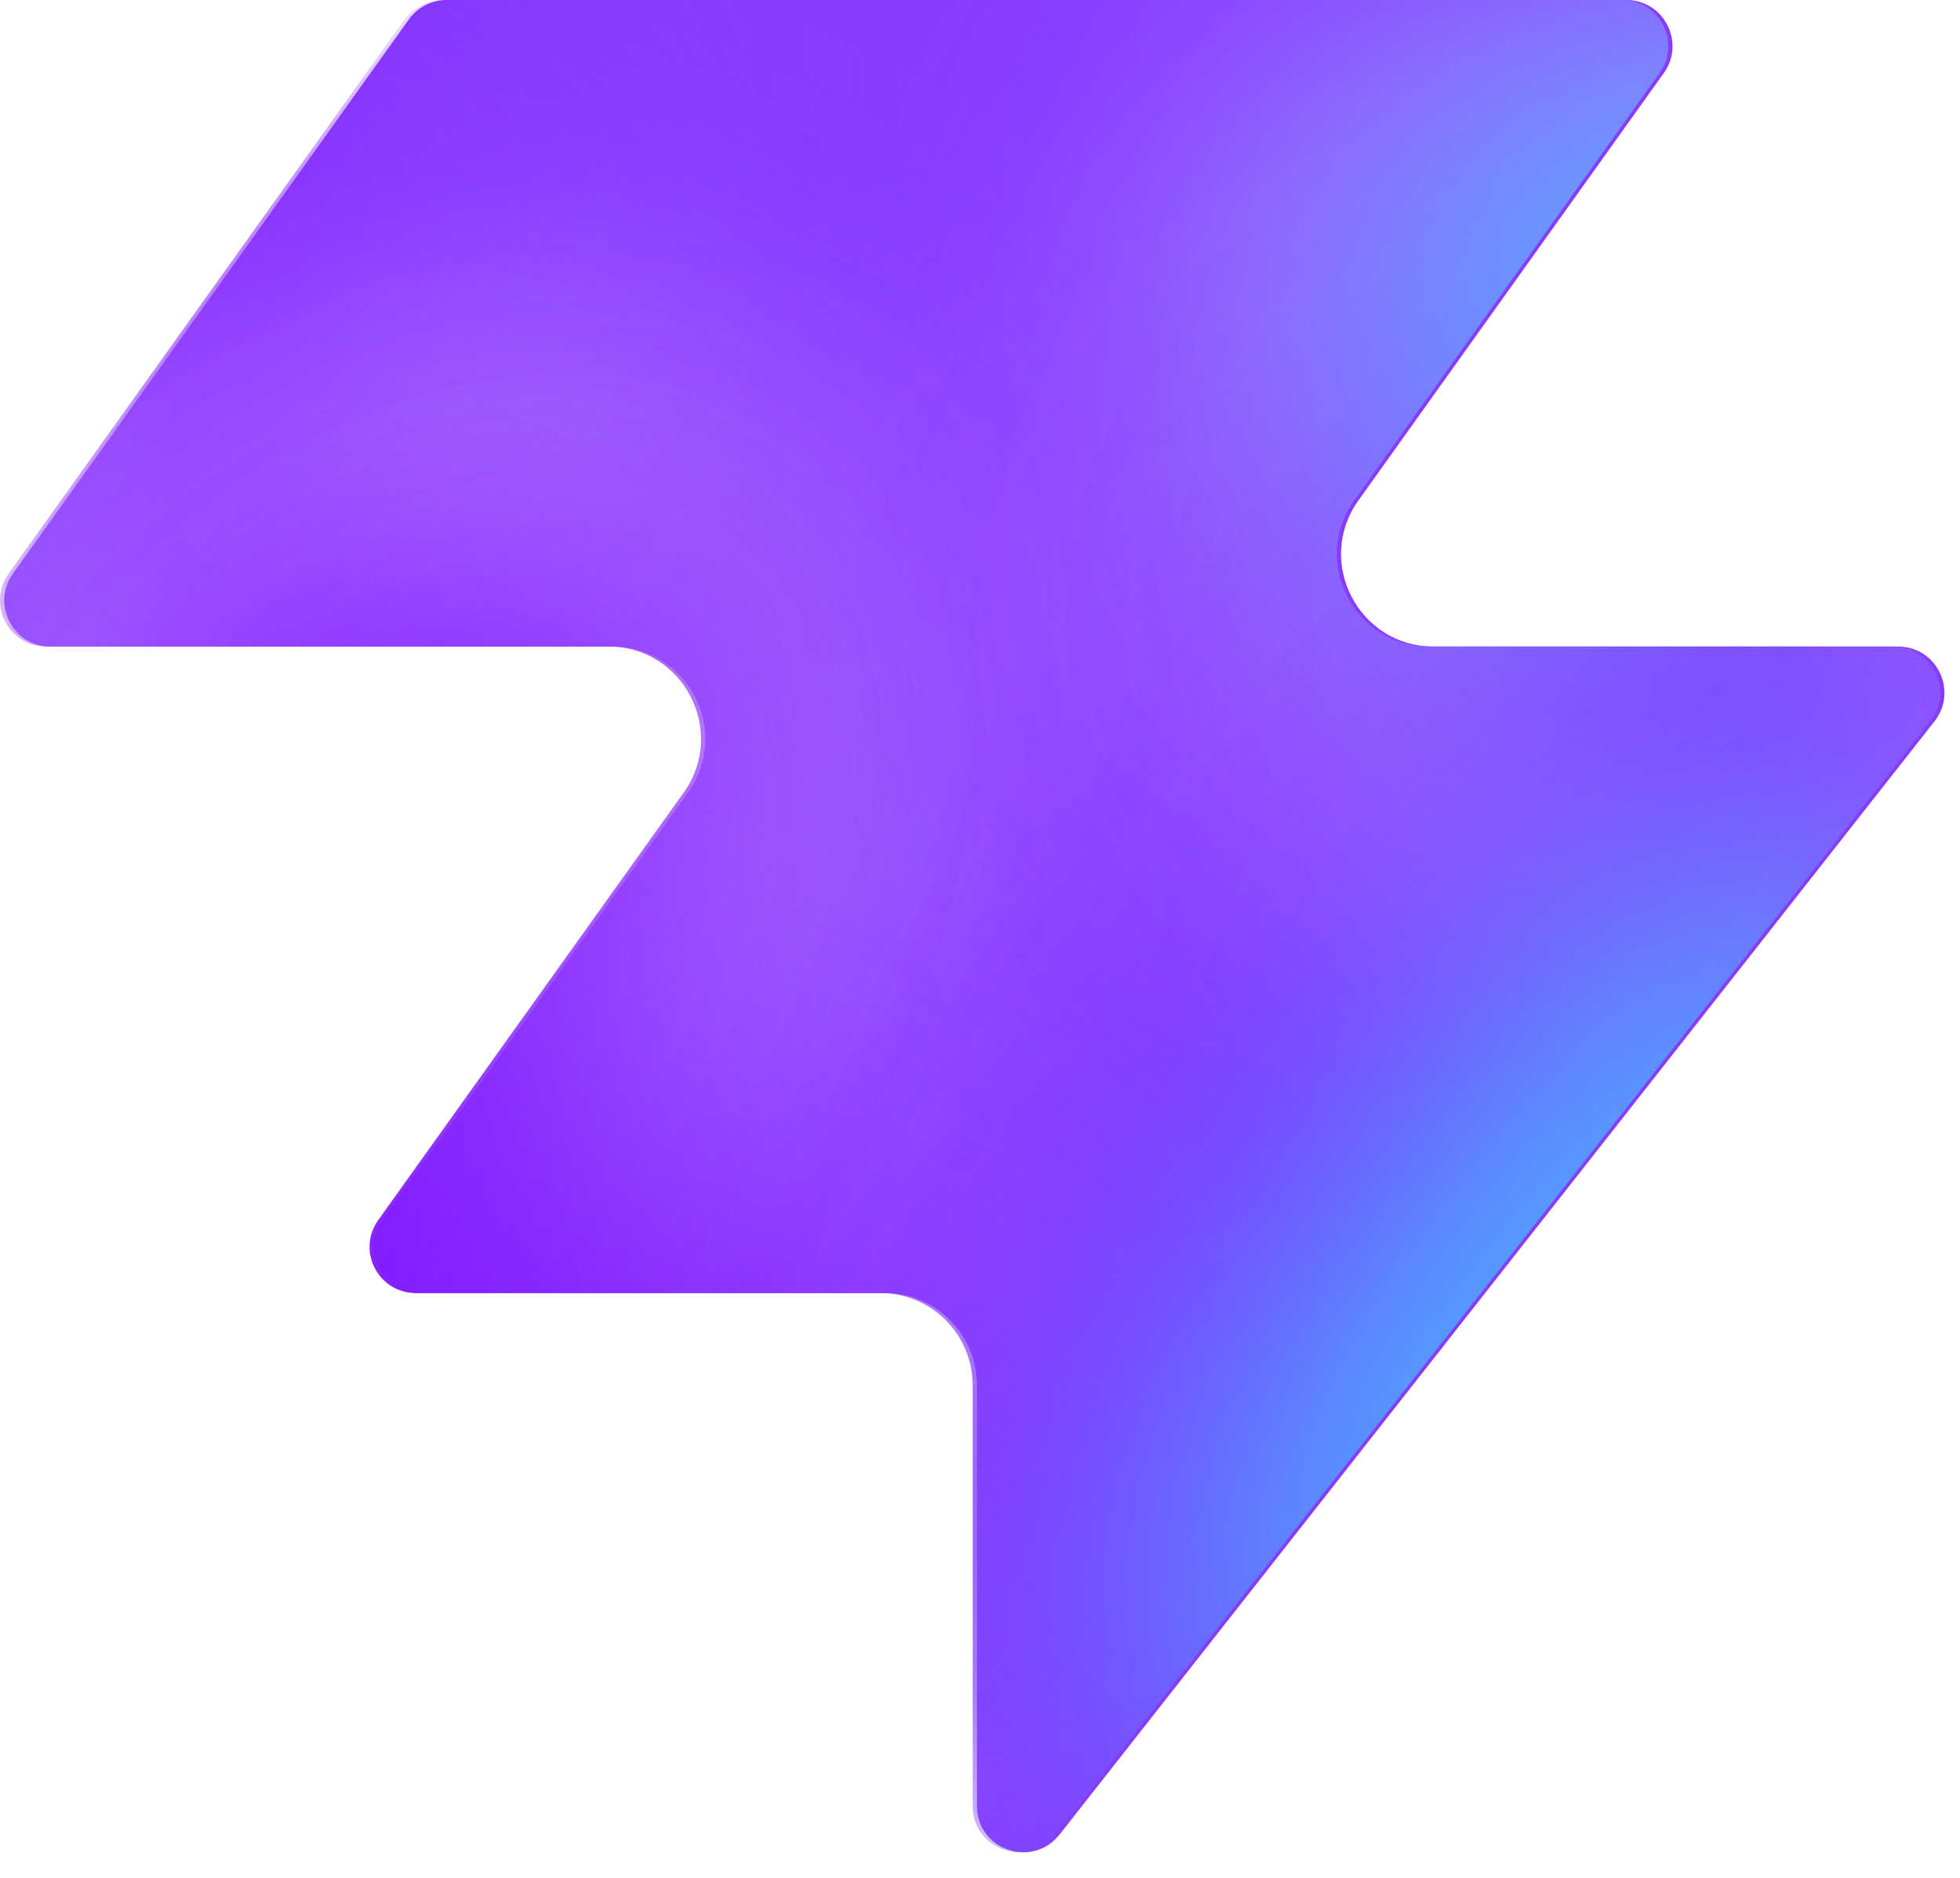
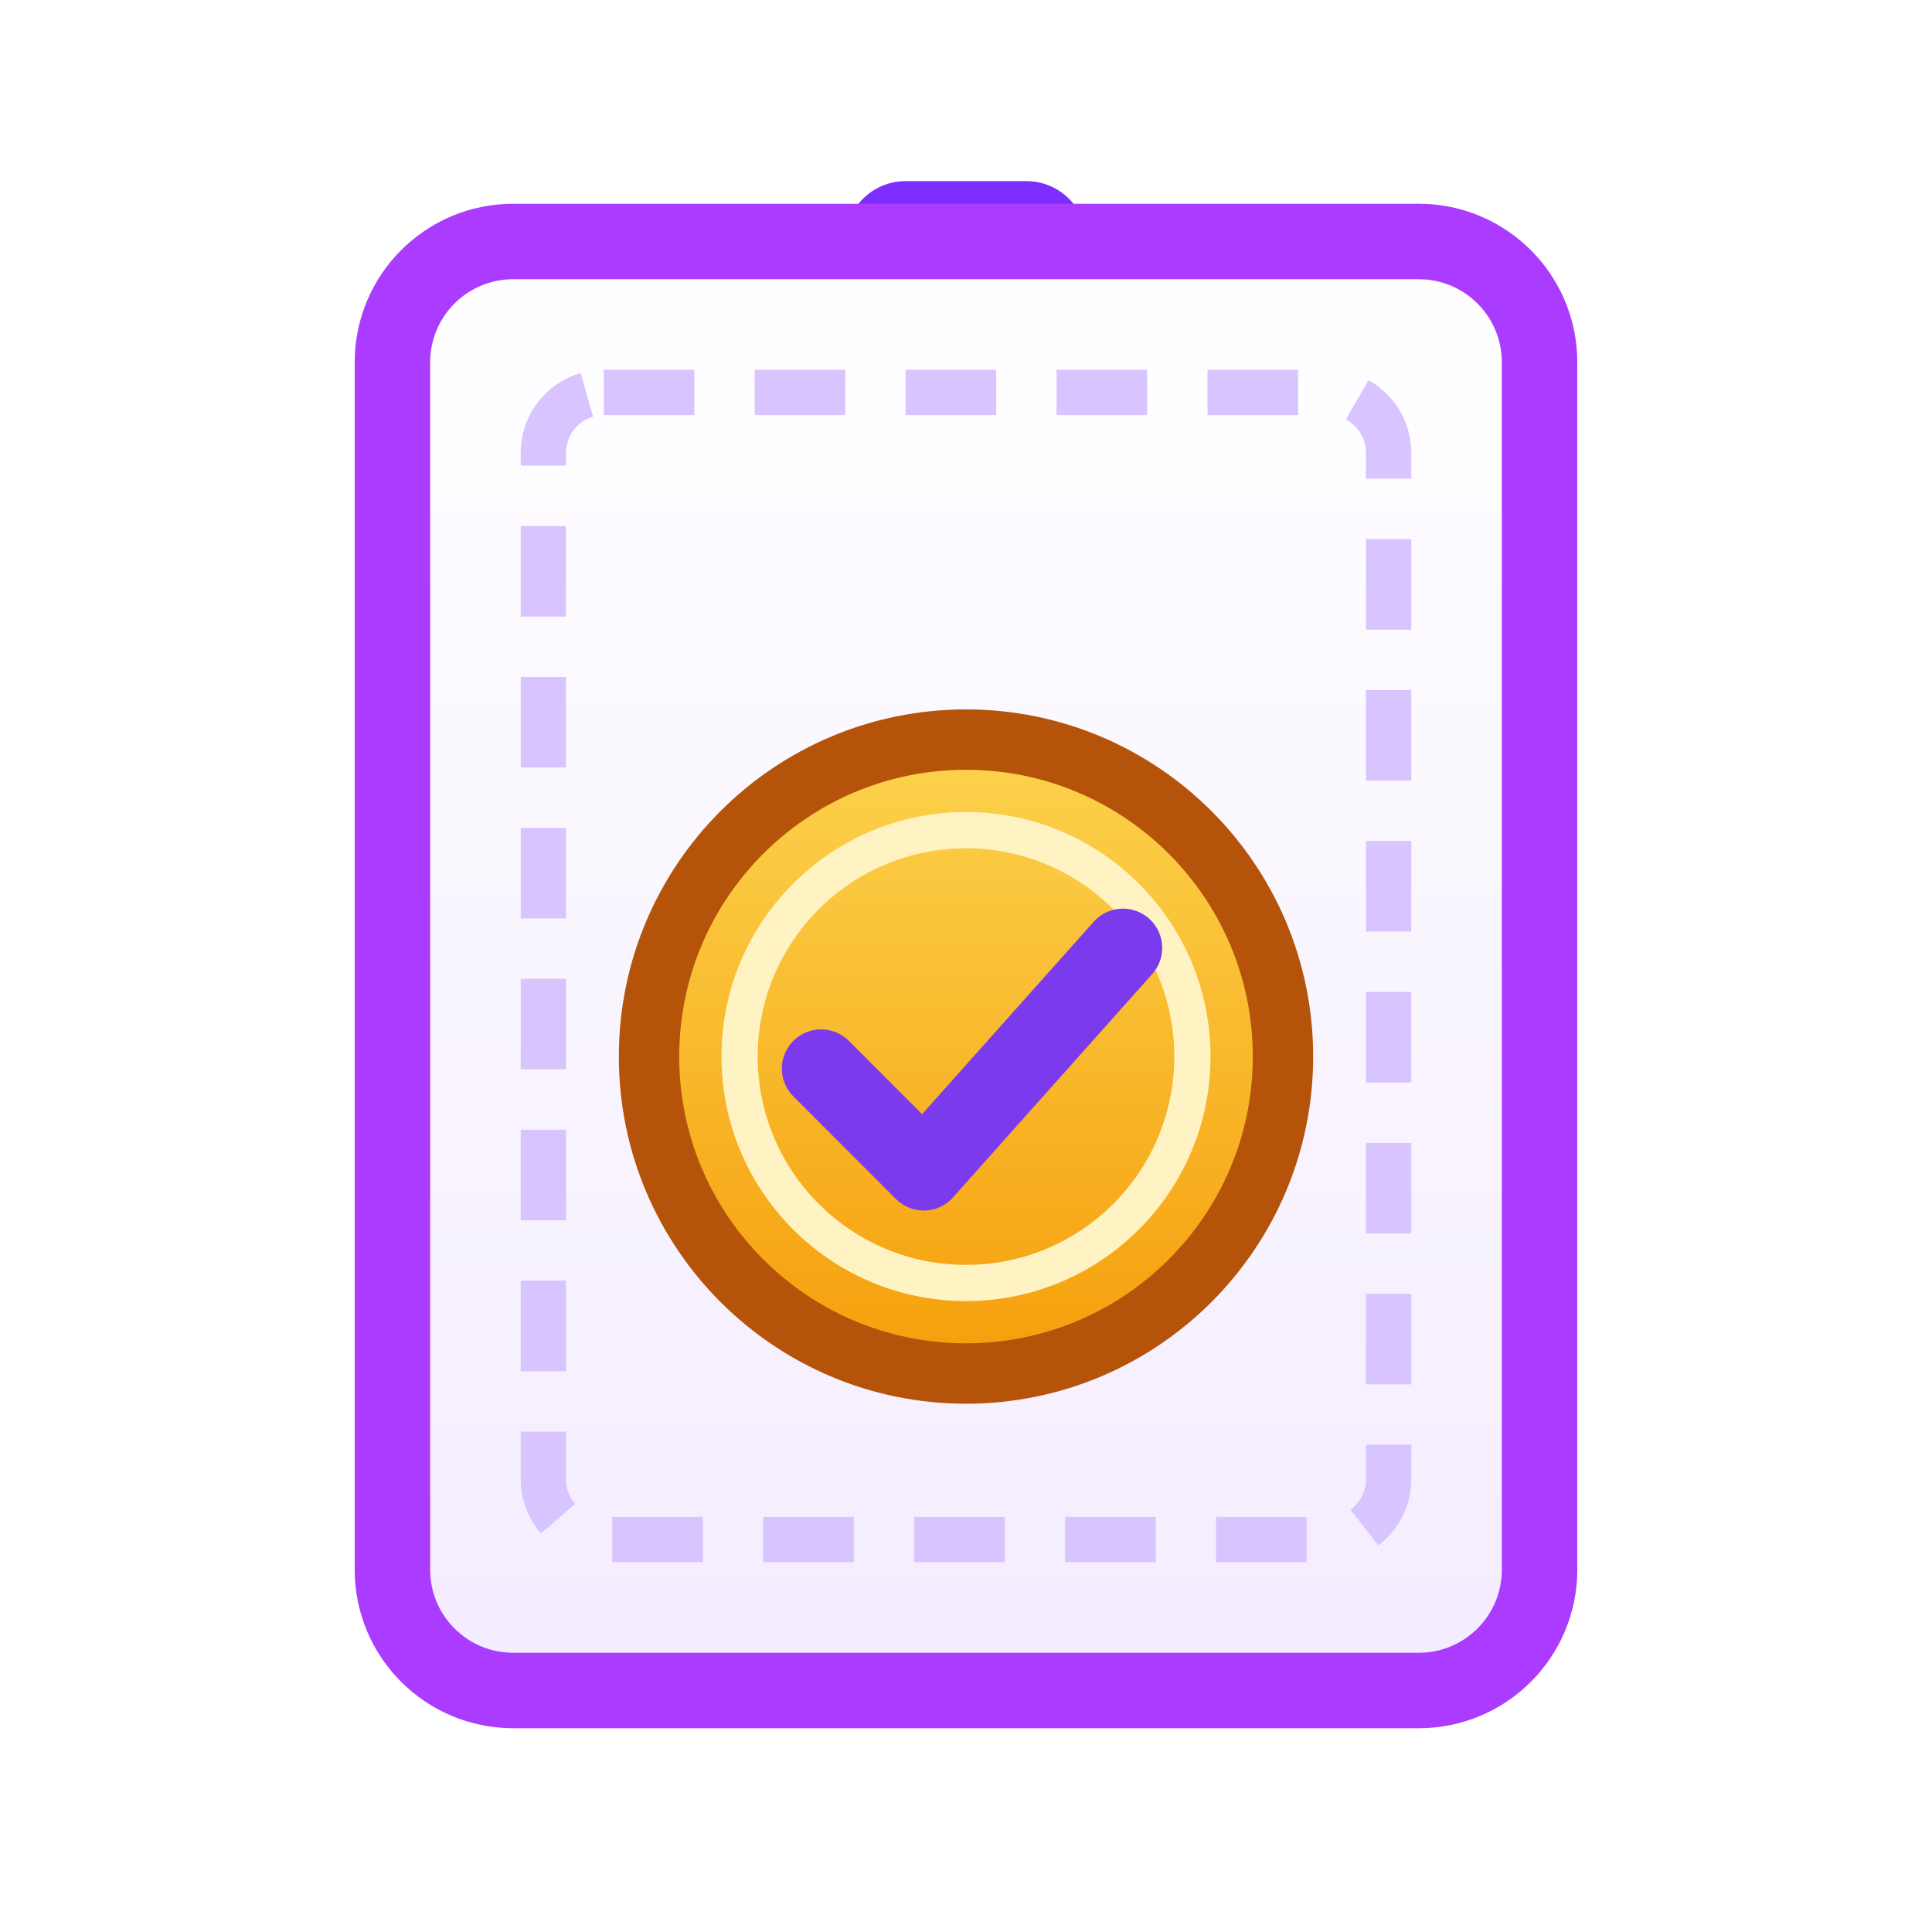
- <svg xmlns="http://www.w3.org/2000/svg" width="48" height="46" fill="none" viewBox="0 0 48 46">
-   <path fill="#863bff" d="M25.946 44.938c-.664.845-2.021.375-2.021-.698V33.937a2.26 2.26 0 0 0-2.262-2.262H10.287c-.92 0-1.456-1.04-.92-1.788l7.48-10.471c1.07-1.497 0-3.578-1.842-3.578H1.237c-.92 0-1.456-1.04-.92-1.788L10.013.474c.214-.297.556-.474.92-.474h28.894c.92 0 1.456 1.04.92 1.788l-7.48 10.471c-1.07 1.498 0 3.579 1.842 3.579h11.377c.943 0 1.473 1.088.89 1.83L25.947 44.94z" style="fill:#863bff;fill:color(display-p3 .525 .23 1);fill-opacity:1" />
-   <mask id="a" width="48" height="46" x="0" y="0" maskUnits="userSpaceOnUse" style="mask-type:alpha">
-     <path fill="#000" d="M25.842 44.938c-.664.844-2.021.375-2.021-.698V33.937a2.26 2.26 0 0 0-2.262-2.262H10.183c-.92 0-1.456-1.04-.92-1.788l7.48-10.471c1.07-1.498 0-3.579-1.842-3.579H1.133c-.92 0-1.456-1.04-.92-1.787L9.91.473c.214-.297.556-.474.92-.474h28.894c.92 0 1.456 1.04.92 1.788l-7.48 10.471c-1.07 1.498 0 3.578 1.842 3.578h11.377c.943 0 1.473 1.088.89 1.832L25.843 44.94z" style="fill:#000;fill-opacity:1" />
-   </mask>
-   <g mask="url(#a)">
-     <g filter="url(#b)">
-       <ellipse cx="5.508" cy="14.704" fill="#ede6ff" rx="5.508" ry="14.704" style="fill:#ede6ff;fill:color(display-p3 .927 .903 1);fill-opacity:1" transform="matrix(.00324 1 1 -.00324 -4.47 31.516)" />
-     </g>
-     <g filter="url(#c)">
-       <ellipse cx="10.399" cy="29.851" fill="#ede6ff" rx="10.399" ry="29.851" style="fill:#ede6ff;fill:color(display-p3 .927 .903 1);fill-opacity:1" transform="matrix(.00324 1 1 -.00324 -39.328 7.883)" />
-     </g>
-     <g filter="url(#d)">
-       <ellipse cx="5.508" cy="30.487" fill="#7e14ff" rx="5.508" ry="30.487" style="fill:#7e14ff;fill:color(display-p3 .492 .077 1);fill-opacity:1" transform="rotate(89.814 -25.913 -14.639)scale(1 -1)" />
-     </g>
-     <g filter="url(#e)">
-       <ellipse cx="5.508" cy="30.599" fill="#7e14ff" rx="5.508" ry="30.599" style="fill:#7e14ff;fill:color(display-p3 .492 .077 1);fill-opacity:1" transform="rotate(89.814 -32.644 -3.334)scale(1 -1)" />
-     </g>
-     <g filter="url(#f)">
-       <ellipse cx="5.508" cy="30.599" fill="#7e14ff" rx="5.508" ry="30.599" style="fill:#7e14ff;fill:color(display-p3 .492 .077 1);fill-opacity:1" transform="matrix(.00324 1 1 -.00324 -34.34 30.47)" />
-     </g>
-     <g filter="url(#g)">
-       <ellipse cx="14.072" cy="22.078" fill="#ede6ff" rx="14.072" ry="22.078" style="fill:#ede6ff;fill:color(display-p3 .927 .903 1);fill-opacity:1" transform="rotate(93.35 24.506 48.493)scale(-1 1)" />
-     </g>
-     <g filter="url(#h)">
-       <ellipse cx="3.47" cy="21.501" fill="#7e14ff" rx="3.47" ry="21.501" style="fill:#7e14ff;fill:color(display-p3 .492 .077 1);fill-opacity:1" transform="rotate(89.009 28.708 47.59)scale(-1 1)" />
-     </g>
-     <g filter="url(#i)">
-       <ellipse cx="3.47" cy="21.501" fill="#7e14ff" rx="3.47" ry="21.501" style="fill:#7e14ff;fill:color(display-p3 .492 .077 1);fill-opacity:1" transform="rotate(89.009 28.708 47.59)scale(-1 1)" />
-     </g>
-     <g filter="url(#j)">
-       <ellipse cx=".387" cy="8.972" fill="#7e14ff" rx="4.407" ry="29.108" style="fill:#7e14ff;fill:color(display-p3 .492 .077 1);fill-opacity:1" transform="rotate(39.51 .387 8.972)" />
-     </g>
-     <g filter="url(#k)">
-       <ellipse cx="47.523" cy="-6.092" fill="#7e14ff" rx="4.407" ry="29.108" style="fill:#7e14ff;fill:color(display-p3 .492 .077 1);fill-opacity:1" transform="rotate(37.892 47.523 -6.092)" />
-     </g>
-     <g filter="url(#l)">
-       <ellipse cx="41.412" cy="6.333" fill="#47bfff" rx="5.971" ry="9.665" style="fill:#47bfff;fill:color(display-p3 .28 .748 1);fill-opacity:1" transform="rotate(37.892 41.412 6.333)" />
-     </g>
-     <g filter="url(#m)">
-       <ellipse cx="-1.879" cy="38.332" fill="#7e14ff" rx="4.407" ry="29.108" style="fill:#7e14ff;fill:color(display-p3 .492 .077 1);fill-opacity:1" transform="rotate(37.892 -1.88 38.332)" />
-     </g>
-     <g filter="url(#n)">
-       <ellipse cx="-1.879" cy="38.332" fill="#7e14ff" rx="4.407" ry="29.108" style="fill:#7e14ff;fill:color(display-p3 .492 .077 1);fill-opacity:1" transform="rotate(37.892 -1.88 38.332)" />
-     </g>
-     <g filter="url(#o)">
-       <ellipse cx="35.651" cy="29.907" fill="#7e14ff" rx="4.407" ry="29.108" style="fill:#7e14ff;fill:color(display-p3 .492 .077 1);fill-opacity:1" transform="rotate(37.892 35.651 29.907)" />
-     </g>
-     <g filter="url(#p)">
-       <ellipse cx="38.418" cy="32.4" fill="#47bfff" rx="5.971" ry="15.297" style="fill:#47bfff;fill:color(display-p3 .28 .748 1);fill-opacity:1" transform="rotate(37.892 38.418 32.4)" />
-     </g>
-   </g>
+ <svg xmlns="http://www.w3.org/2000/svg" viewBox="0 0 64 64" width="64" height="64">
  <defs>
-     <filter id="b" width="60.045" height="41.654" x="-19.77" y="16.149" color-interpolation-filters="sRGB" filterUnits="userSpaceOnUse">
-       <feFlood flood-opacity="0" result="BackgroundImageFix" />
-       <feBlend in="SourceGraphic" in2="BackgroundImageFix" result="shape" />
-       <feGaussianBlur result="effect1_foregroundBlur_2002_17158" stdDeviation="7.659" />
-     </filter>
-     <filter id="c" width="90.34" height="51.437" x="-54.613" y="-7.533" color-interpolation-filters="sRGB" filterUnits="userSpaceOnUse">
-       <feFlood flood-opacity="0" result="BackgroundImageFix" />
-       <feBlend in="SourceGraphic" in2="BackgroundImageFix" result="shape" />
-       <feGaussianBlur result="effect1_foregroundBlur_2002_17158" stdDeviation="7.659" />
-     </filter>
-     <filter id="d" width="79.355" height="29.4" x="-49.64" y="2.03" color-interpolation-filters="sRGB" filterUnits="userSpaceOnUse">
-       <feFlood flood-opacity="0" result="BackgroundImageFix" />
-       <feBlend in="SourceGraphic" in2="BackgroundImageFix" result="shape" />
-       <feGaussianBlur result="effect1_foregroundBlur_2002_17158" stdDeviation="4.596" />
-     </filter>
-     <filter id="e" width="79.579" height="29.4" x="-45.045" y="20.029" color-interpolation-filters="sRGB" filterUnits="userSpaceOnUse">
-       <feFlood flood-opacity="0" result="BackgroundImageFix" />
-       <feBlend in="SourceGraphic" in2="BackgroundImageFix" result="shape" />
-       <feGaussianBlur result="effect1_foregroundBlur_2002_17158" stdDeviation="4.596" />
-     </filter>
-     <filter id="f" width="79.579" height="29.4" x="-43.513" y="21.178" color-interpolation-filters="sRGB" filterUnits="userSpaceOnUse">
-       <feFlood flood-opacity="0" result="BackgroundImageFix" />
-       <feBlend in="SourceGraphic" in2="BackgroundImageFix" result="shape" />
-       <feGaussianBlur result="effect1_foregroundBlur_2002_17158" stdDeviation="4.596" />
-     </filter>
-     <filter id="g" width="74.749" height="58.852" x="15.756" y="-17.901" color-interpolation-filters="sRGB" filterUnits="userSpaceOnUse">
-       <feFlood flood-opacity="0" result="BackgroundImageFix" />
-       <feBlend in="SourceGraphic" in2="BackgroundImageFix" result="shape" />
-       <feGaussianBlur result="effect1_foregroundBlur_2002_17158" stdDeviation="7.659" />
-     </filter>
-     <filter id="h" width="61.377" height="25.362" x="23.548" y="2.284" color-interpolation-filters="sRGB" filterUnits="userSpaceOnUse">
-       <feFlood flood-opacity="0" result="BackgroundImageFix" />
-       <feBlend in="SourceGraphic" in2="BackgroundImageFix" result="shape" />
-       <feGaussianBlur result="effect1_foregroundBlur_2002_17158" stdDeviation="4.596" />
-     </filter>
-     <filter id="i" width="61.377" height="25.362" x="23.548" y="2.284" color-interpolation-filters="sRGB" filterUnits="userSpaceOnUse">
-       <feFlood flood-opacity="0" result="BackgroundImageFix" />
-       <feBlend in="SourceGraphic" in2="BackgroundImageFix" result="shape" />
-       <feGaussianBlur result="effect1_foregroundBlur_2002_17158" stdDeviation="4.596" />
-     </filter>
-     <filter id="j" width="56.045" height="63.649" x="-27.636" y="-22.853" color-interpolation-filters="sRGB" filterUnits="userSpaceOnUse">
-       <feFlood flood-opacity="0" result="BackgroundImageFix" />
-       <feBlend in="SourceGraphic" in2="BackgroundImageFix" result="shape" />
-       <feGaussianBlur result="effect1_foregroundBlur_2002_17158" stdDeviation="4.596" />
-     </filter>
-     <filter id="k" width="54.814" height="64.646" x="20.116" y="-38.415" color-interpolation-filters="sRGB" filterUnits="userSpaceOnUse">
-       <feFlood flood-opacity="0" result="BackgroundImageFix" />
-       <feBlend in="SourceGraphic" in2="BackgroundImageFix" result="shape" />
-       <feGaussianBlur result="effect1_foregroundBlur_2002_17158" stdDeviation="4.596" />
-     </filter>
-     <filter id="l" width="33.541" height="35.313" x="24.641" y="-11.323" color-interpolation-filters="sRGB" filterUnits="userSpaceOnUse">
-       <feFlood flood-opacity="0" result="BackgroundImageFix" />
-       <feBlend in="SourceGraphic" in2="BackgroundImageFix" result="shape" />
-       <feGaussianBlur result="effect1_foregroundBlur_2002_17158" stdDeviation="4.596" />
-     </filter>
-     <filter id="m" width="54.814" height="64.646" x="-29.286" y="6.009" color-interpolation-filters="sRGB" filterUnits="userSpaceOnUse">
-       <feFlood flood-opacity="0" result="BackgroundImageFix" />
-       <feBlend in="SourceGraphic" in2="BackgroundImageFix" result="shape" />
-       <feGaussianBlur result="effect1_foregroundBlur_2002_17158" stdDeviation="4.596" />
-     </filter>
-     <filter id="n" width="54.814" height="64.646" x="-29.286" y="6.009" color-interpolation-filters="sRGB" filterUnits="userSpaceOnUse">
-       <feFlood flood-opacity="0" result="BackgroundImageFix" />
-       <feBlend in="SourceGraphic" in2="BackgroundImageFix" result="shape" />
-       <feGaussianBlur result="effect1_foregroundBlur_2002_17158" stdDeviation="4.596" />
-     </filter>
-     <filter id="o" width="54.814" height="64.646" x="8.244" y="-2.416" color-interpolation-filters="sRGB" filterUnits="userSpaceOnUse">
-       <feFlood flood-opacity="0" result="BackgroundImageFix" />
-       <feBlend in="SourceGraphic" in2="BackgroundImageFix" result="shape" />
-       <feGaussianBlur result="effect1_foregroundBlur_2002_17158" stdDeviation="4.596" />
-     </filter>
-     <filter id="p" width="39.409" height="43.623" x="18.713" y="10.588" color-interpolation-filters="sRGB" filterUnits="userSpaceOnUse">
-       <feFlood flood-opacity="0" result="BackgroundImageFix" />
-       <feBlend in="SourceGraphic" in2="BackgroundImageFix" result="shape" />
-       <feGaussianBlur result="effect1_foregroundBlur_2002_17158" stdDeviation="4.596" />
-     </filter>
+     <linearGradient id="paper" x1="0" y1="0" x2="0" y2="1">
+       <stop offset="0" stop-color="#ffffff" />
+       <stop offset="1" stop-color="#f4ecff" />
+     </linearGradient>
+     <linearGradient id="seal" x1="0" y1="0" x2="0" y2="1">
+       <stop offset="0" stop-color="#fcd34d" />
+       <stop offset="1" stop-color="#f59e0b" />
+     </linearGradient>
  </defs>
+   <path d="M20 8 L27 26 L32 12 Z" fill="#aa3bff" />
+   <path d="M44 8 L37 26 L32 12 Z" fill="#7c2dff" />
+   <rect x="28" y="6" width="8" height="8" rx="2" fill="#7c2dff" />
+   <rect x="13" y="8" width="38" height="48" rx="4" fill="url(#paper)" stroke="#aa3bff" stroke-width="2.5" />
+   <rect x="18" y="13" width="28" height="38" rx="2" fill="none" stroke="#d8c4ff" stroke-width="1.5" stroke-dasharray="3 2" />
+   <circle cx="32" cy="35" r="10.5" fill="url(#seal)" stroke="#b45309" stroke-width="2" />
+   <circle cx="32" cy="35" r="7.5" fill="none" stroke="#fff3c4" stroke-width="1.2" />
+   <path d="M27.2 35.4 l3.4 3.4 6.6-7.4" fill="none" stroke="#7c3aed" stroke-width="2.6" stroke-linecap="round" stroke-linejoin="round" />
</svg>
